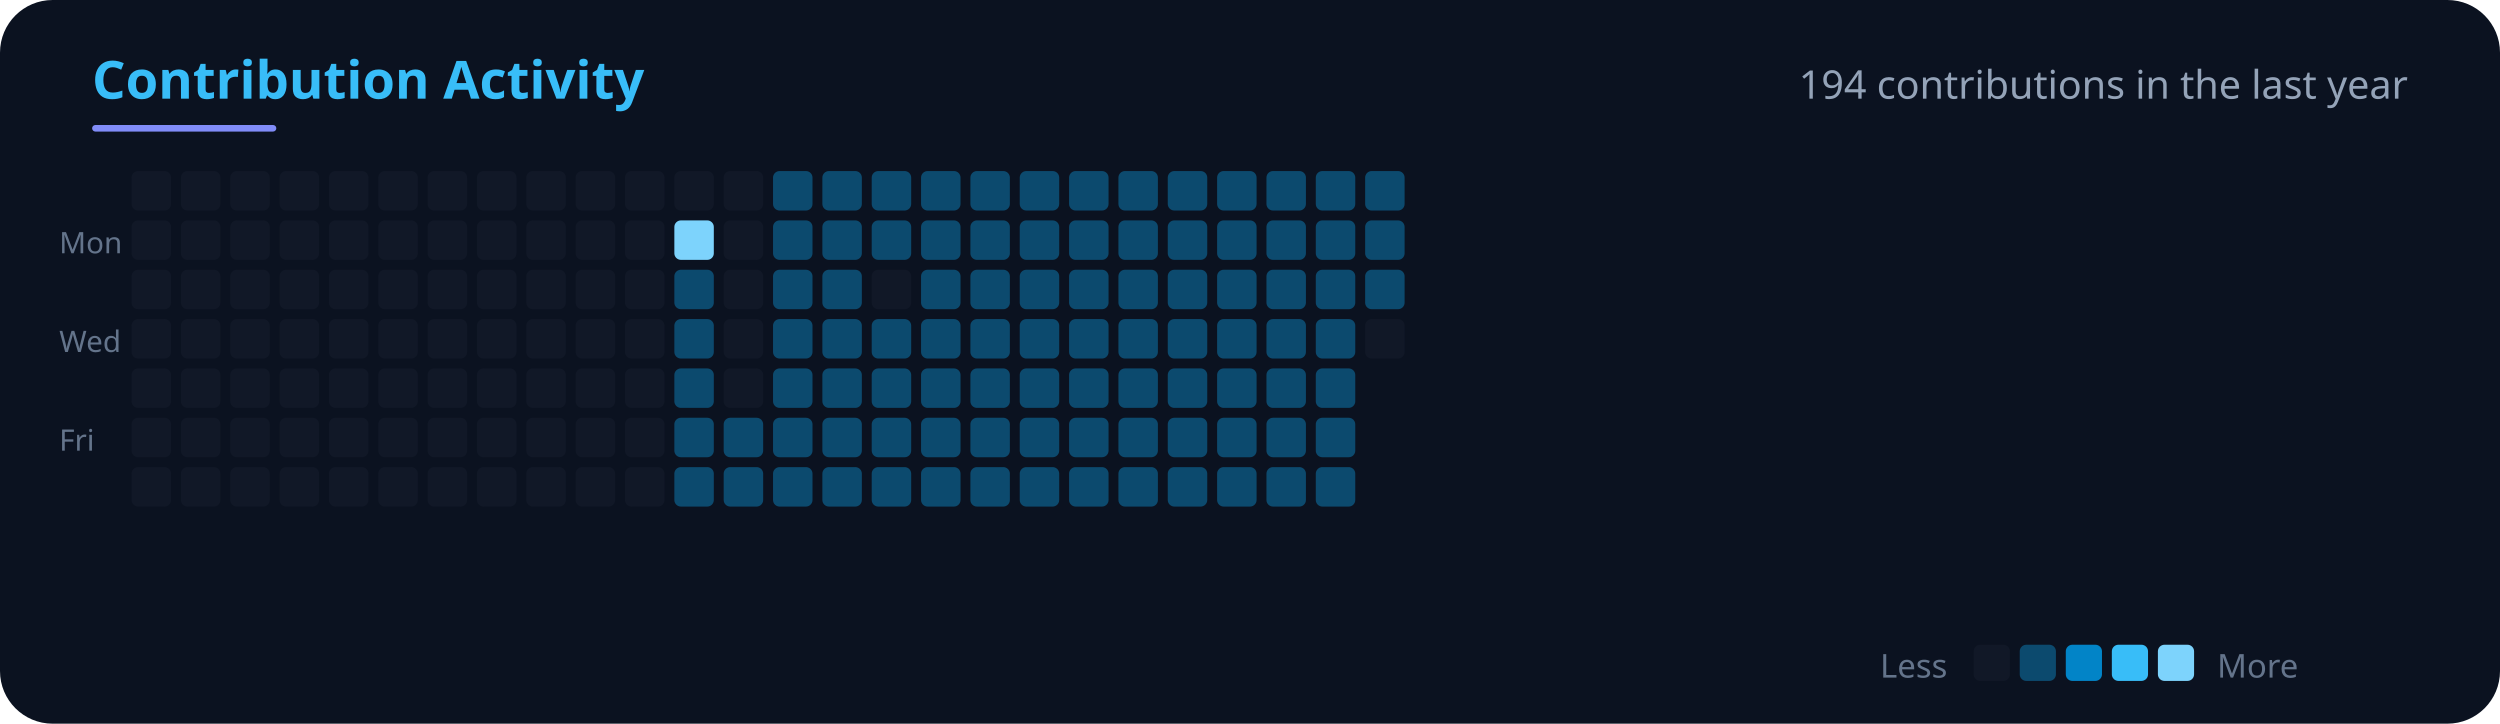
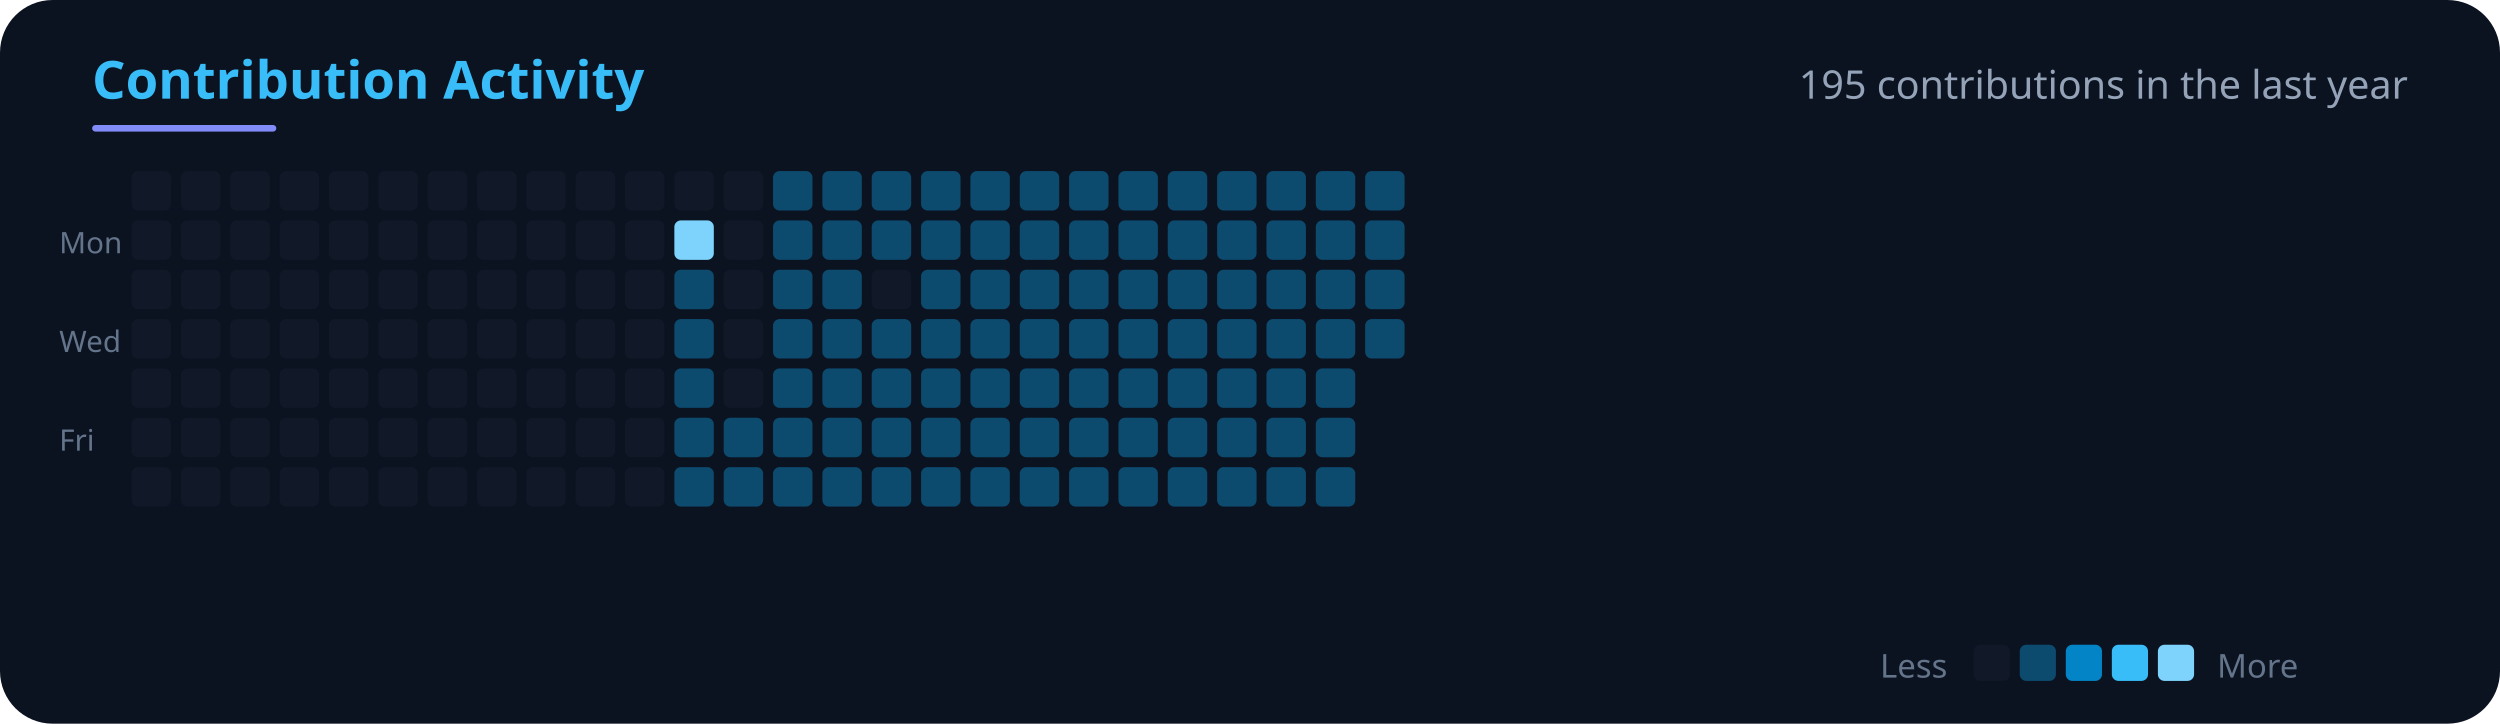
<svg xmlns="http://www.w3.org/2000/svg" width="760" height="220" viewBox="0 0 760 220" role="img">
  <rect width="100%" height="100%" rx="16" fill="#0B1220" />
  <text x="28" y="30" fill="#38BDF8" font-family="Segoe UI, Ubuntu, sans-serif" font-size="16" font-weight="700">Contribution Activity</text>
-   <text x="732" y="30" text-anchor="end" fill="#94A3B8" font-family="Segoe UI, Ubuntu, sans-serif" font-size="12">194 contributions in the last year</text>
+   <text x="732" y="30" text-anchor="end" fill="#94A3B8" font-family="Segoe UI, Ubuntu, sans-serif" font-size="12">195 contributions in the last year</text>
  <rect x="28" y="38" width="56" height="2" rx="1" fill="#818CF8" />
  <text x="18" y="77" fill="#64748B" font-family="Segoe UI, Ubuntu, sans-serif" font-size="9">Mon</text>
  <text x="18" y="107" fill="#64748B" font-family="Segoe UI, Ubuntu, sans-serif" font-size="9">Wed</text>
  <text x="18" y="137" fill="#64748B" font-family="Segoe UI, Ubuntu, sans-serif" font-size="9">Fri</text>
  <rect x="40" y="52" width="12" height="12" rx="2" fill="#111827" />
  <rect x="40" y="67" width="12" height="12" rx="2" fill="#111827" />
  <rect x="40" y="82" width="12" height="12" rx="2" fill="#111827" />
  <rect x="40" y="97" width="12" height="12" rx="2" fill="#111827" />
  <rect x="40" y="112" width="12" height="12" rx="2" fill="#111827" />
  <rect x="40" y="127" width="12" height="12" rx="2" fill="#111827" />
  <rect x="40" y="142" width="12" height="12" rx="2" fill="#111827" />
  <rect x="55" y="52" width="12" height="12" rx="2" fill="#111827" />
  <rect x="55" y="67" width="12" height="12" rx="2" fill="#111827" />
  <rect x="55" y="82" width="12" height="12" rx="2" fill="#111827" />
  <rect x="55" y="97" width="12" height="12" rx="2" fill="#111827" />
  <rect x="55" y="112" width="12" height="12" rx="2" fill="#111827" />
  <rect x="55" y="127" width="12" height="12" rx="2" fill="#111827" />
  <rect x="55" y="142" width="12" height="12" rx="2" fill="#111827" />
  <rect x="70" y="52" width="12" height="12" rx="2" fill="#111827" />
  <rect x="70" y="67" width="12" height="12" rx="2" fill="#111827" />
  <rect x="70" y="82" width="12" height="12" rx="2" fill="#111827" />
  <rect x="70" y="97" width="12" height="12" rx="2" fill="#111827" />
  <rect x="70" y="112" width="12" height="12" rx="2" fill="#111827" />
  <rect x="70" y="127" width="12" height="12" rx="2" fill="#111827" />
  <rect x="70" y="142" width="12" height="12" rx="2" fill="#111827" />
  <rect x="85" y="52" width="12" height="12" rx="2" fill="#111827" />
  <rect x="85" y="67" width="12" height="12" rx="2" fill="#111827" />
  <rect x="85" y="82" width="12" height="12" rx="2" fill="#111827" />
  <rect x="85" y="97" width="12" height="12" rx="2" fill="#111827" />
  <rect x="85" y="112" width="12" height="12" rx="2" fill="#111827" />
  <rect x="85" y="127" width="12" height="12" rx="2" fill="#111827" />
  <rect x="85" y="142" width="12" height="12" rx="2" fill="#111827" />
  <rect x="100" y="52" width="12" height="12" rx="2" fill="#111827" />
  <rect x="100" y="67" width="12" height="12" rx="2" fill="#111827" />
  <rect x="100" y="82" width="12" height="12" rx="2" fill="#111827" />
  <rect x="100" y="97" width="12" height="12" rx="2" fill="#111827" />
  <rect x="100" y="112" width="12" height="12" rx="2" fill="#111827" />
  <rect x="100" y="127" width="12" height="12" rx="2" fill="#111827" />
  <rect x="100" y="142" width="12" height="12" rx="2" fill="#111827" />
  <rect x="115" y="52" width="12" height="12" rx="2" fill="#111827" />
  <rect x="115" y="67" width="12" height="12" rx="2" fill="#111827" />
  <rect x="115" y="82" width="12" height="12" rx="2" fill="#111827" />
  <rect x="115" y="97" width="12" height="12" rx="2" fill="#111827" />
  <rect x="115" y="112" width="12" height="12" rx="2" fill="#111827" />
  <rect x="115" y="127" width="12" height="12" rx="2" fill="#111827" />
  <rect x="115" y="142" width="12" height="12" rx="2" fill="#111827" />
  <rect x="130" y="52" width="12" height="12" rx="2" fill="#111827" />
  <rect x="130" y="67" width="12" height="12" rx="2" fill="#111827" />
  <rect x="130" y="82" width="12" height="12" rx="2" fill="#111827" />
  <rect x="130" y="97" width="12" height="12" rx="2" fill="#111827" />
  <rect x="130" y="112" width="12" height="12" rx="2" fill="#111827" />
  <rect x="130" y="127" width="12" height="12" rx="2" fill="#111827" />
  <rect x="130" y="142" width="12" height="12" rx="2" fill="#111827" />
  <rect x="145" y="52" width="12" height="12" rx="2" fill="#111827" />
  <rect x="145" y="67" width="12" height="12" rx="2" fill="#111827" />
  <rect x="145" y="82" width="12" height="12" rx="2" fill="#111827" />
  <rect x="145" y="97" width="12" height="12" rx="2" fill="#111827" />
  <rect x="145" y="112" width="12" height="12" rx="2" fill="#111827" />
  <rect x="145" y="127" width="12" height="12" rx="2" fill="#111827" />
  <rect x="145" y="142" width="12" height="12" rx="2" fill="#111827" />
  <rect x="160" y="52" width="12" height="12" rx="2" fill="#111827" />
  <rect x="160" y="67" width="12" height="12" rx="2" fill="#111827" />
  <rect x="160" y="82" width="12" height="12" rx="2" fill="#111827" />
  <rect x="160" y="97" width="12" height="12" rx="2" fill="#111827" />
  <rect x="160" y="112" width="12" height="12" rx="2" fill="#111827" />
  <rect x="160" y="127" width="12" height="12" rx="2" fill="#111827" />
  <rect x="160" y="142" width="12" height="12" rx="2" fill="#111827" />
  <rect x="175" y="52" width="12" height="12" rx="2" fill="#111827" />
  <rect x="175" y="67" width="12" height="12" rx="2" fill="#111827" />
  <rect x="175" y="82" width="12" height="12" rx="2" fill="#111827" />
  <rect x="175" y="97" width="12" height="12" rx="2" fill="#111827" />
  <rect x="175" y="112" width="12" height="12" rx="2" fill="#111827" />
  <rect x="175" y="127" width="12" height="12" rx="2" fill="#111827" />
  <rect x="175" y="142" width="12" height="12" rx="2" fill="#111827" />
  <rect x="190" y="52" width="12" height="12" rx="2" fill="#111827" />
  <rect x="190" y="67" width="12" height="12" rx="2" fill="#111827" />
  <rect x="190" y="82" width="12" height="12" rx="2" fill="#111827" />
  <rect x="190" y="97" width="12" height="12" rx="2" fill="#111827" />
  <rect x="190" y="112" width="12" height="12" rx="2" fill="#111827" />
  <rect x="190" y="127" width="12" height="12" rx="2" fill="#111827" />
  <rect x="190" y="142" width="12" height="12" rx="2" fill="#111827" />
  <rect x="205" y="52" width="12" height="12" rx="2" fill="#111827" />
  <rect x="205" y="67" width="12" height="12" rx="2" fill="#7DD3FC" />
  <rect x="205" y="82" width="12" height="12" rx="2" fill="#0C4A6E" />
  <rect x="205" y="97" width="12" height="12" rx="2" fill="#0C4A6E" />
  <rect x="205" y="112" width="12" height="12" rx="2" fill="#0C4A6E" />
  <rect x="205" y="127" width="12" height="12" rx="2" fill="#0C4A6E" />
  <rect x="205" y="142" width="12" height="12" rx="2" fill="#0C4A6E" />
  <rect x="220" y="52" width="12" height="12" rx="2" fill="#111827" />
  <rect x="220" y="67" width="12" height="12" rx="2" fill="#111827" />
  <rect x="220" y="82" width="12" height="12" rx="2" fill="#111827" />
  <rect x="220" y="97" width="12" height="12" rx="2" fill="#111827" />
  <rect x="220" y="112" width="12" height="12" rx="2" fill="#111827" />
  <rect x="220" y="127" width="12" height="12" rx="2" fill="#0C4A6E" />
  <rect x="220" y="142" width="12" height="12" rx="2" fill="#0C4A6E" />
  <rect x="235" y="52" width="12" height="12" rx="2" fill="#0C4A6E" />
  <rect x="235" y="67" width="12" height="12" rx="2" fill="#0C4A6E" />
  <rect x="235" y="82" width="12" height="12" rx="2" fill="#0C4A6E" />
  <rect x="235" y="97" width="12" height="12" rx="2" fill="#0C4A6E" />
  <rect x="235" y="112" width="12" height="12" rx="2" fill="#0C4A6E" />
  <rect x="235" y="127" width="12" height="12" rx="2" fill="#0C4A6E" />
  <rect x="235" y="142" width="12" height="12" rx="2" fill="#0C4A6E" />
  <rect x="250" y="52" width="12" height="12" rx="2" fill="#0C4A6E" />
  <rect x="250" y="67" width="12" height="12" rx="2" fill="#0C4A6E" />
  <rect x="250" y="82" width="12" height="12" rx="2" fill="#0C4A6E" />
  <rect x="250" y="97" width="12" height="12" rx="2" fill="#0C4A6E" />
  <rect x="250" y="112" width="12" height="12" rx="2" fill="#0C4A6E" />
  <rect x="250" y="127" width="12" height="12" rx="2" fill="#0C4A6E" />
  <rect x="250" y="142" width="12" height="12" rx="2" fill="#0C4A6E" />
  <rect x="265" y="52" width="12" height="12" rx="2" fill="#0C4A6E" />
  <rect x="265" y="67" width="12" height="12" rx="2" fill="#0C4A6E" />
  <rect x="265" y="82" width="12" height="12" rx="2" fill="#111827" />
  <rect x="265" y="97" width="12" height="12" rx="2" fill="#0C4A6E" />
  <rect x="265" y="112" width="12" height="12" rx="2" fill="#0C4A6E" />
  <rect x="265" y="127" width="12" height="12" rx="2" fill="#0C4A6E" />
  <rect x="265" y="142" width="12" height="12" rx="2" fill="#0C4A6E" />
  <rect x="280" y="52" width="12" height="12" rx="2" fill="#0C4A6E" />
  <rect x="280" y="67" width="12" height="12" rx="2" fill="#0C4A6E" />
  <rect x="280" y="82" width="12" height="12" rx="2" fill="#0C4A6E" />
  <rect x="280" y="97" width="12" height="12" rx="2" fill="#0C4A6E" />
  <rect x="280" y="112" width="12" height="12" rx="2" fill="#0C4A6E" />
  <rect x="280" y="127" width="12" height="12" rx="2" fill="#0C4A6E" />
  <rect x="280" y="142" width="12" height="12" rx="2" fill="#0C4A6E" />
  <rect x="295" y="52" width="12" height="12" rx="2" fill="#0C4A6E" />
  <rect x="295" y="67" width="12" height="12" rx="2" fill="#0C4A6E" />
  <rect x="295" y="82" width="12" height="12" rx="2" fill="#0C4A6E" />
  <rect x="295" y="97" width="12" height="12" rx="2" fill="#0C4A6E" />
  <rect x="295" y="112" width="12" height="12" rx="2" fill="#0C4A6E" />
  <rect x="295" y="127" width="12" height="12" rx="2" fill="#0C4A6E" />
  <rect x="295" y="142" width="12" height="12" rx="2" fill="#0C4A6E" />
  <rect x="310" y="52" width="12" height="12" rx="2" fill="#0C4A6E" />
  <rect x="310" y="67" width="12" height="12" rx="2" fill="#0C4A6E" />
  <rect x="310" y="82" width="12" height="12" rx="2" fill="#0C4A6E" />
  <rect x="310" y="97" width="12" height="12" rx="2" fill="#0C4A6E" />
  <rect x="310" y="112" width="12" height="12" rx="2" fill="#0C4A6E" />
  <rect x="310" y="127" width="12" height="12" rx="2" fill="#0C4A6E" />
  <rect x="310" y="142" width="12" height="12" rx="2" fill="#0C4A6E" />
  <rect x="325" y="52" width="12" height="12" rx="2" fill="#0C4A6E" />
  <rect x="325" y="67" width="12" height="12" rx="2" fill="#0C4A6E" />
  <rect x="325" y="82" width="12" height="12" rx="2" fill="#0C4A6E" />
  <rect x="325" y="97" width="12" height="12" rx="2" fill="#0C4A6E" />
  <rect x="325" y="112" width="12" height="12" rx="2" fill="#0C4A6E" />
  <rect x="325" y="127" width="12" height="12" rx="2" fill="#0C4A6E" />
  <rect x="325" y="142" width="12" height="12" rx="2" fill="#0C4A6E" />
  <rect x="340" y="52" width="12" height="12" rx="2" fill="#0C4A6E" />
  <rect x="340" y="67" width="12" height="12" rx="2" fill="#0C4A6E" />
  <rect x="340" y="82" width="12" height="12" rx="2" fill="#0C4A6E" />
  <rect x="340" y="97" width="12" height="12" rx="2" fill="#0C4A6E" />
  <rect x="340" y="112" width="12" height="12" rx="2" fill="#0C4A6E" />
  <rect x="340" y="127" width="12" height="12" rx="2" fill="#0C4A6E" />
  <rect x="340" y="142" width="12" height="12" rx="2" fill="#0C4A6E" />
  <rect x="355" y="52" width="12" height="12" rx="2" fill="#0C4A6E" />
  <rect x="355" y="67" width="12" height="12" rx="2" fill="#0C4A6E" />
  <rect x="355" y="82" width="12" height="12" rx="2" fill="#0C4A6E" />
  <rect x="355" y="97" width="12" height="12" rx="2" fill="#0C4A6E" />
  <rect x="355" y="112" width="12" height="12" rx="2" fill="#0C4A6E" />
  <rect x="355" y="127" width="12" height="12" rx="2" fill="#0C4A6E" />
  <rect x="355" y="142" width="12" height="12" rx="2" fill="#0C4A6E" />
  <rect x="370" y="52" width="12" height="12" rx="2" fill="#0C4A6E" />
  <rect x="370" y="67" width="12" height="12" rx="2" fill="#0C4A6E" />
  <rect x="370" y="82" width="12" height="12" rx="2" fill="#0C4A6E" />
  <rect x="370" y="97" width="12" height="12" rx="2" fill="#0C4A6E" />
  <rect x="370" y="112" width="12" height="12" rx="2" fill="#0C4A6E" />
  <rect x="370" y="127" width="12" height="12" rx="2" fill="#0C4A6E" />
  <rect x="370" y="142" width="12" height="12" rx="2" fill="#0C4A6E" />
  <rect x="385" y="52" width="12" height="12" rx="2" fill="#0C4A6E" />
  <rect x="385" y="67" width="12" height="12" rx="2" fill="#0C4A6E" />
  <rect x="385" y="82" width="12" height="12" rx="2" fill="#0C4A6E" />
  <rect x="385" y="97" width="12" height="12" rx="2" fill="#0C4A6E" />
  <rect x="385" y="112" width="12" height="12" rx="2" fill="#0C4A6E" />
  <rect x="385" y="127" width="12" height="12" rx="2" fill="#0C4A6E" />
  <rect x="385" y="142" width="12" height="12" rx="2" fill="#0C4A6E" />
  <rect x="400" y="52" width="12" height="12" rx="2" fill="#0C4A6E" />
  <rect x="400" y="67" width="12" height="12" rx="2" fill="#0C4A6E" />
  <rect x="400" y="82" width="12" height="12" rx="2" fill="#0C4A6E" />
  <rect x="400" y="97" width="12" height="12" rx="2" fill="#0C4A6E" />
  <rect x="400" y="112" width="12" height="12" rx="2" fill="#0C4A6E" />
  <rect x="400" y="127" width="12" height="12" rx="2" fill="#0C4A6E" />
  <rect x="400" y="142" width="12" height="12" rx="2" fill="#0C4A6E" />
  <rect x="415" y="52" width="12" height="12" rx="2" fill="#0C4A6E" />
  <rect x="415" y="67" width="12" height="12" rx="2" fill="#0C4A6E" />
  <rect x="415" y="82" width="12" height="12" rx="2" fill="#0C4A6E" />
-   <rect x="415" y="97" width="12" height="12" rx="2" fill="#111827" />
+   <rect x="415" y="97" width="12" height="12" rx="2" fill="#0C4A6E" />
  <text x="592" y="206" text-anchor="end" fill="#64748B" font-size="10" font-family="Segoe UI, Ubuntu, sans-serif">Less</text>
  <rect x="600" y="196" width="11" height="11" rx="2" fill="#111827" />
  <rect x="614" y="196" width="11" height="11" rx="2" fill="#0C4A6E" />
  <rect x="628" y="196" width="11" height="11" rx="2" fill="#0284C7" />
  <rect x="642" y="196" width="11" height="11" rx="2" fill="#38BDF8" />
  <rect x="656" y="196" width="11" height="11" rx="2" fill="#7DD3FC" />
  <text x="674" y="206" fill="#64748B" font-size="10" font-family="Segoe UI, Ubuntu, sans-serif">More</text>
</svg>
